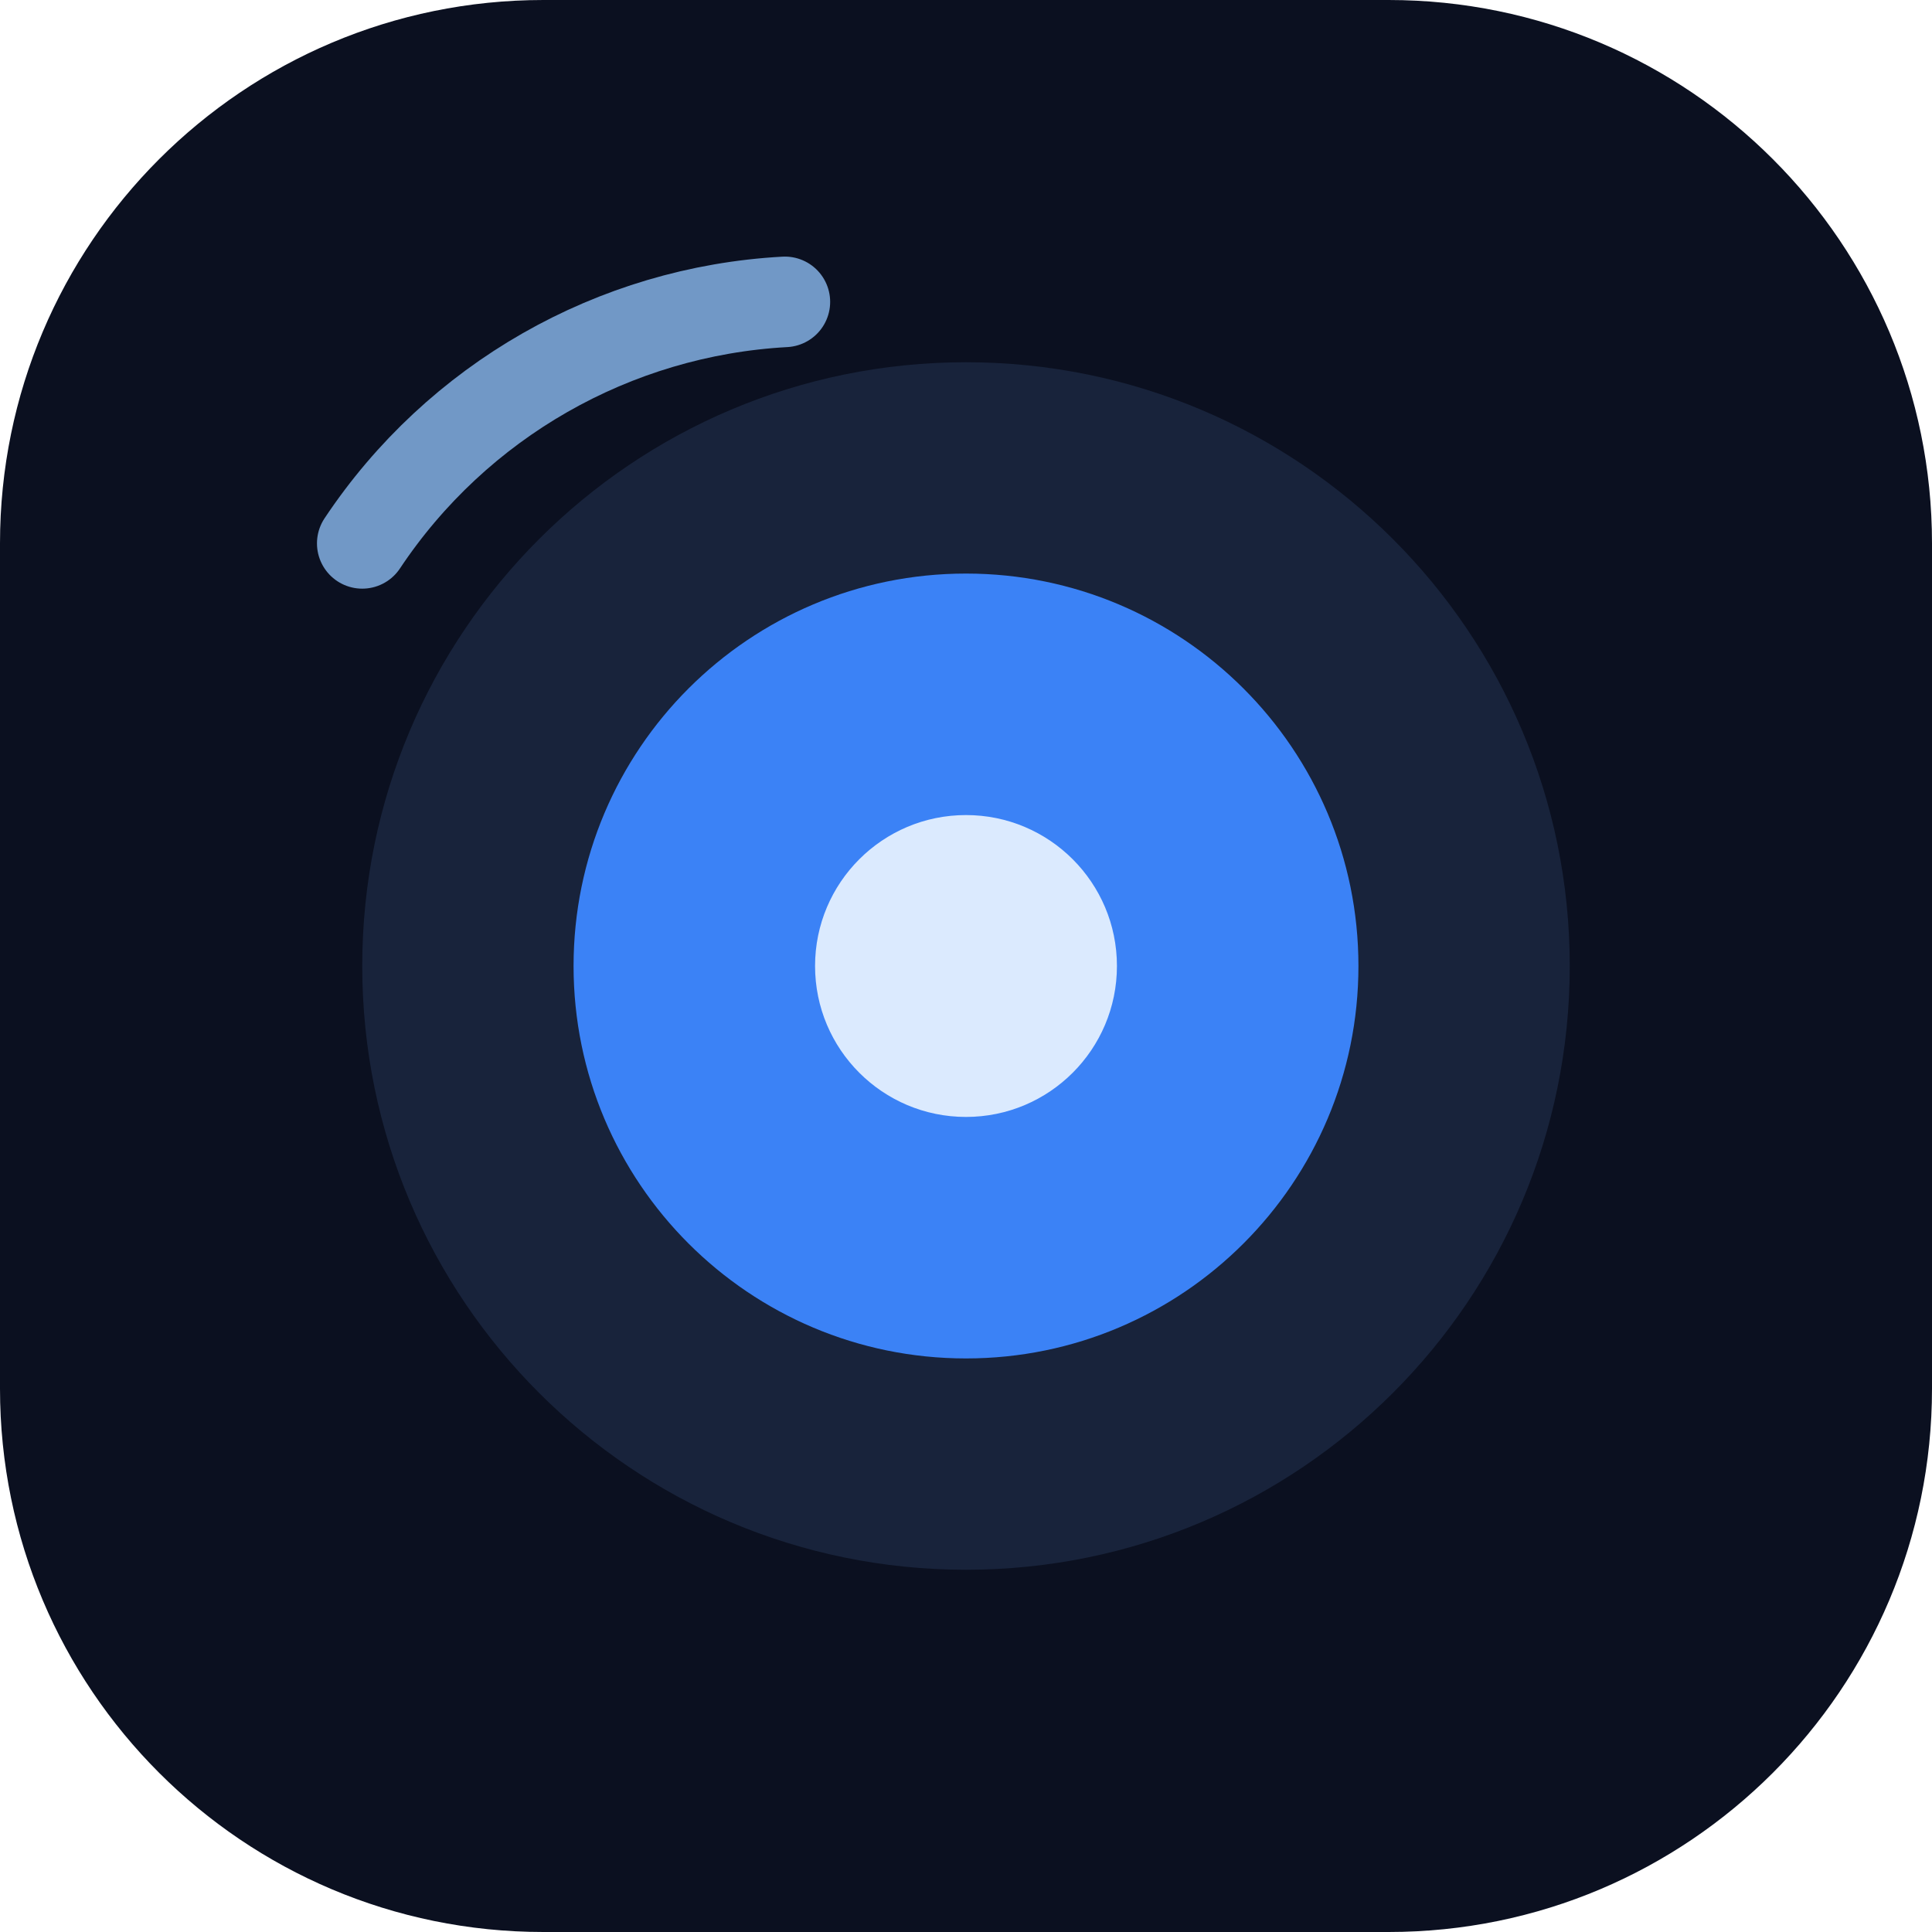
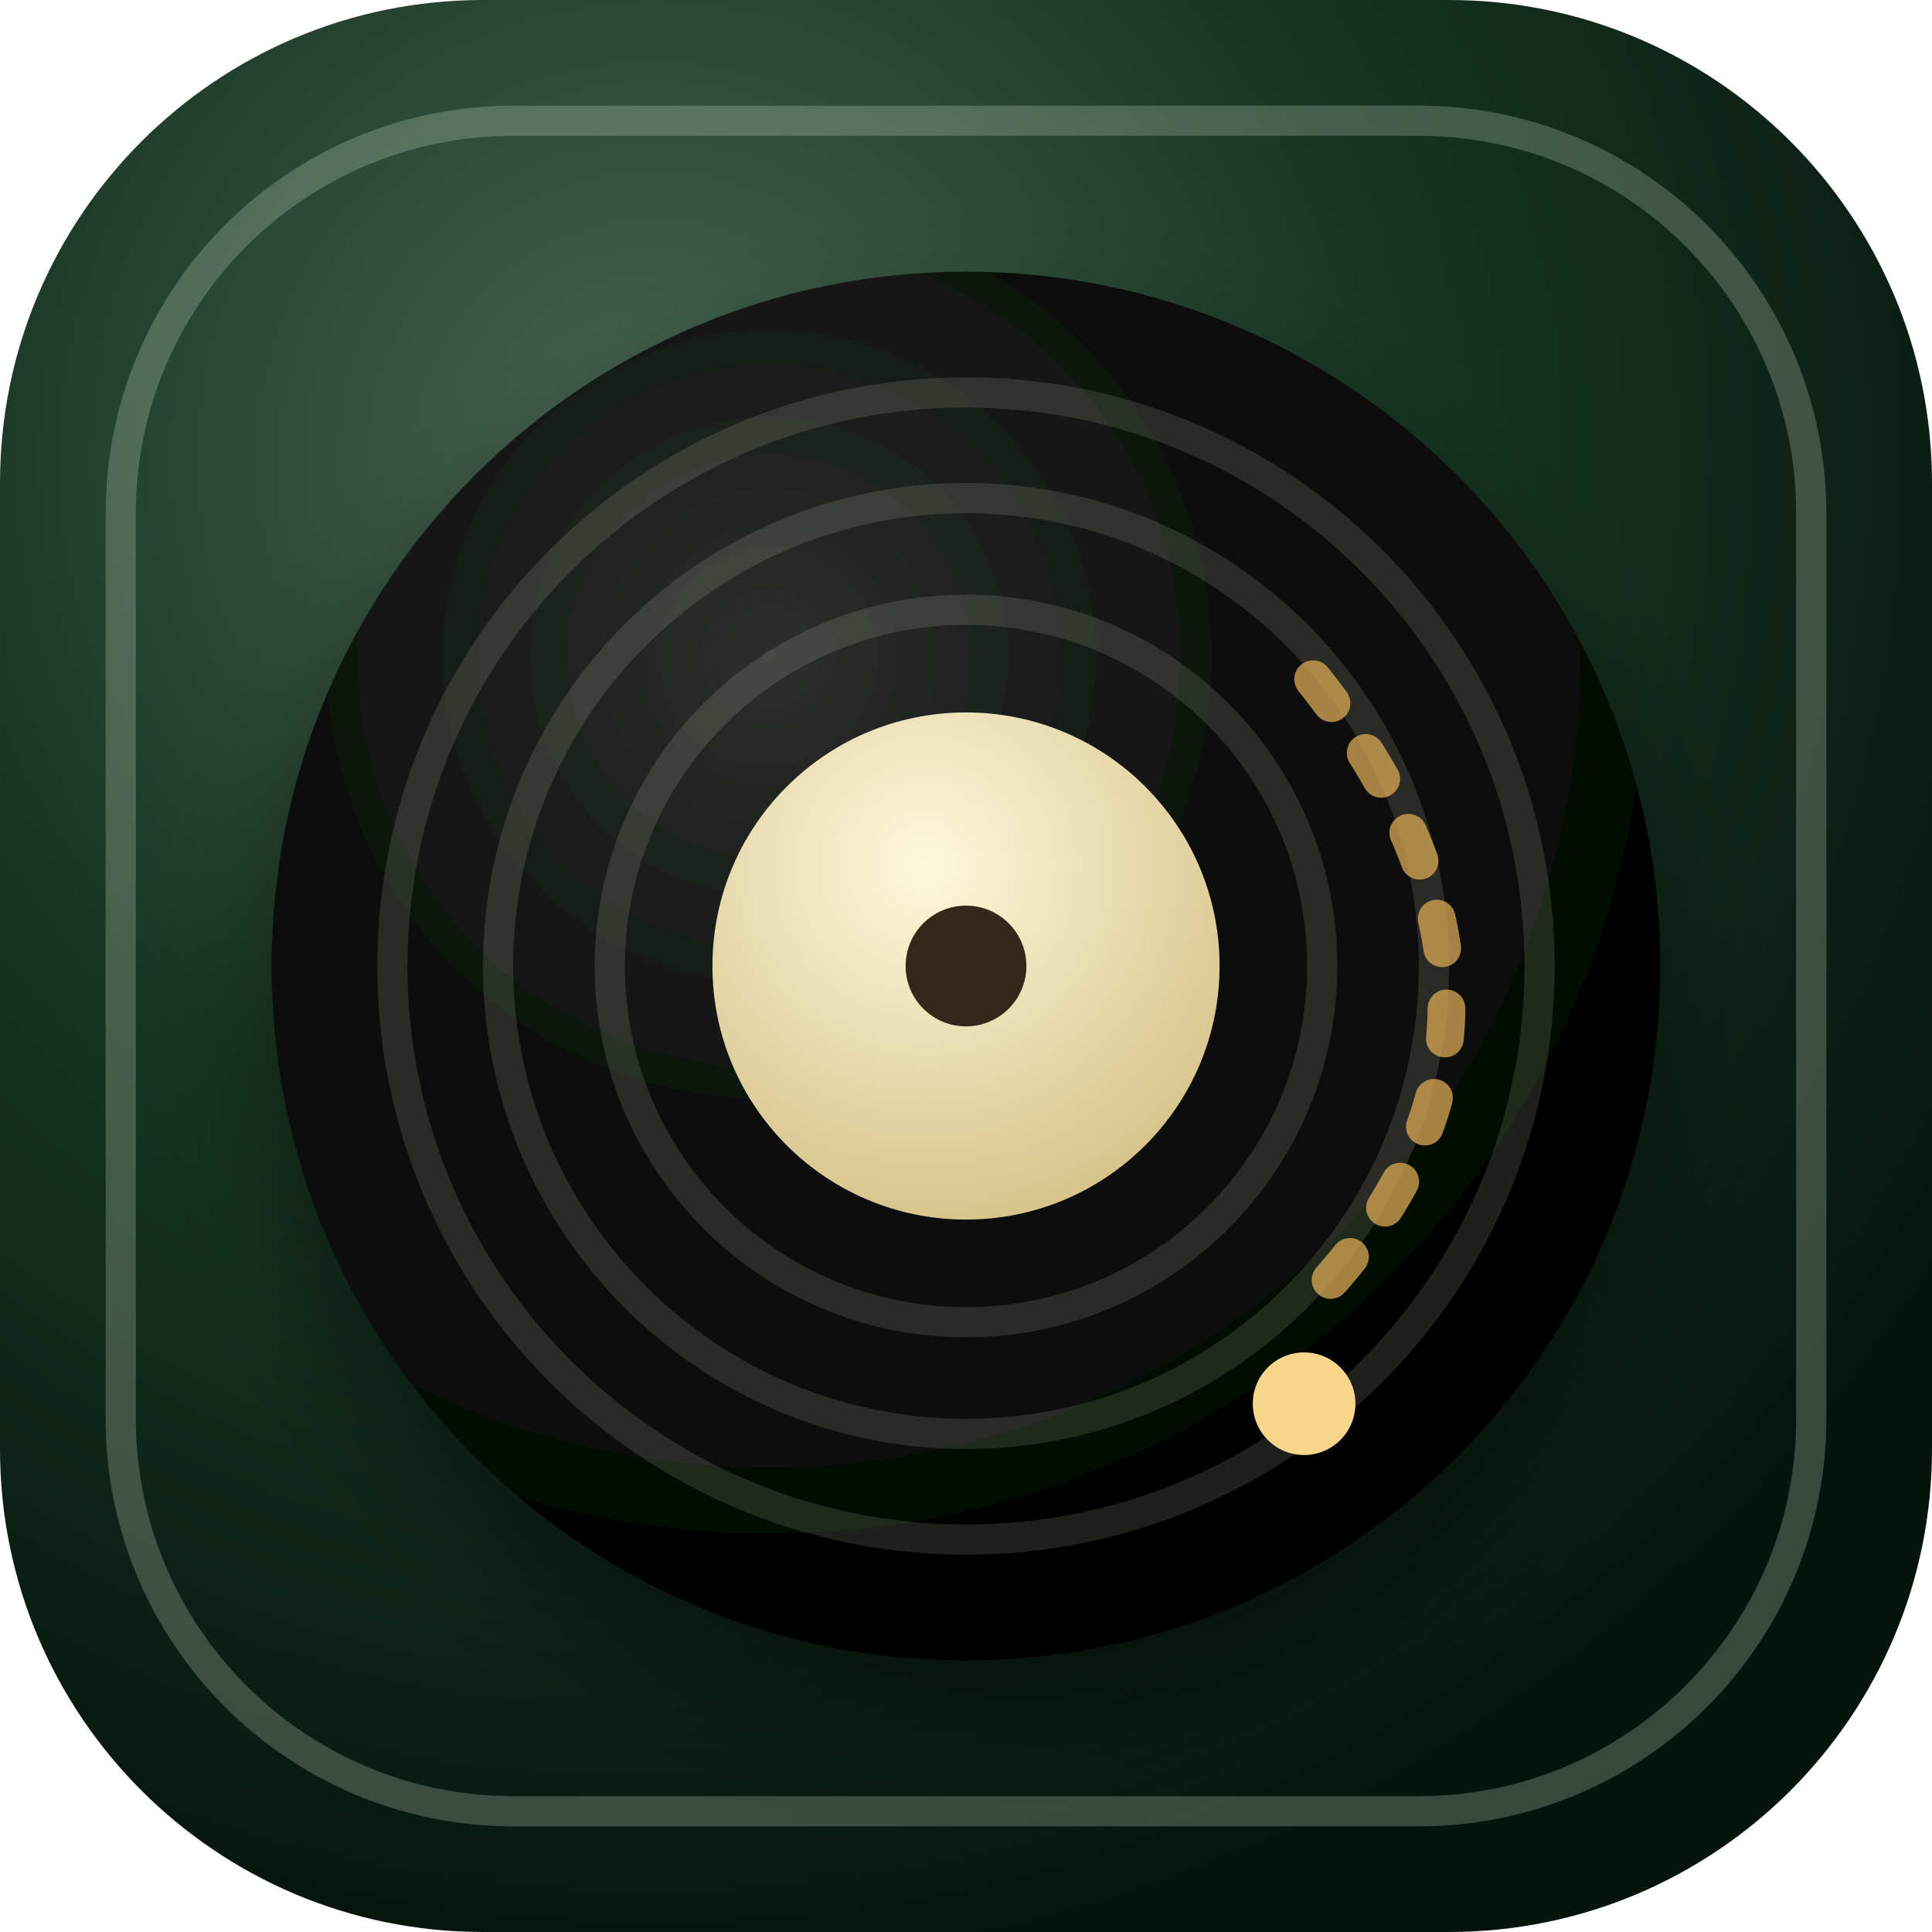
<svg xmlns="http://www.w3.org/2000/svg" viewBox="0 0 64 64">
-   <rect width="64" height="64" rx="18" fill="#0b1020" />
-   <circle cx="32" cy="32" r="20" fill="#18233b" />
-   <circle cx="32" cy="32" r="13" fill="#3b82f6" />
-   <circle cx="32" cy="32" r="5" fill="#dbeafe" />
-   <path d="M12 18a18 18 0 0 1 14-8" fill="none" stroke="#93c5fd" stroke-width="3" stroke-linecap="round" opacity=".75" />
+   <defs>
+     <radialGradient id="glass" cx="34%" cy="24%" r="78%">
+       <stop offset="0" stop-color="#496554" />
+       <stop offset=".48" stop-color="#173624" />
+       <stop offset="1" stop-color="#05150d" />
+     </radialGradient>
+     <radialGradient id="vinyl" cx="36%" cy="28%" r="74%">
+       <stop offset="0" stop-color="#2d302d" />
+       <stop offset=".46" stop-color="#0d0f0d" />
+       <stop offset="1" stop-color="#020302" />
+     </radialGradient>
+     <radialGradient id="label" cx="42%" cy="30%" r="70%">
+       <stop offset="0" stop-color="#fff8dc" />
+       <stop offset="1" stop-color="#d8c58d" />
+     </radialGradient>
+     <filter id="softShadow" x="-20%" y="-20%" width="140%" height="140%">
+       <feDropShadow dx="0" dy="2" stdDeviation="2" flood-color="#000" flood-opacity=".42" />
+     </filter>
+   </defs>
+   <rect width="64" height="64" rx="16" fill="url(#glass)" />
+   <rect x="4" y="4" width="56" height="56" rx="13" fill="none" stroke="#d9ead7" stroke-opacity=".24" />
+   <circle cx="32" cy="32" r="23" fill="url(#vinyl)" filter="url(#softShadow)" />
+   <g fill="none" stroke="#eef5de" stroke-opacity=".13">
+     <circle cx="32" cy="32" r="19" />
+     <circle cx="32" cy="32" r="15.5" />
+     <circle cx="32" cy="32" r="11.8" />
+   </g>
+   <circle cx="32" cy="32" r="8.4" fill="url(#label)" />
+   <circle cx="32" cy="32" r="2" fill="#332819" />
+   <path d="M43.5 22.5c2.7 3.4 4.2 6.7 4.4 10.1.2 3.6-1.2 6.9-4 10" fill="none" stroke="#d6a853" stroke-width="1.25" stroke-linecap="round" stroke-dasharray="1 2" opacity=".76" />
+   <circle cx="43.2" cy="46.5" r="1.7" fill="#f6d68a" />
</svg>
